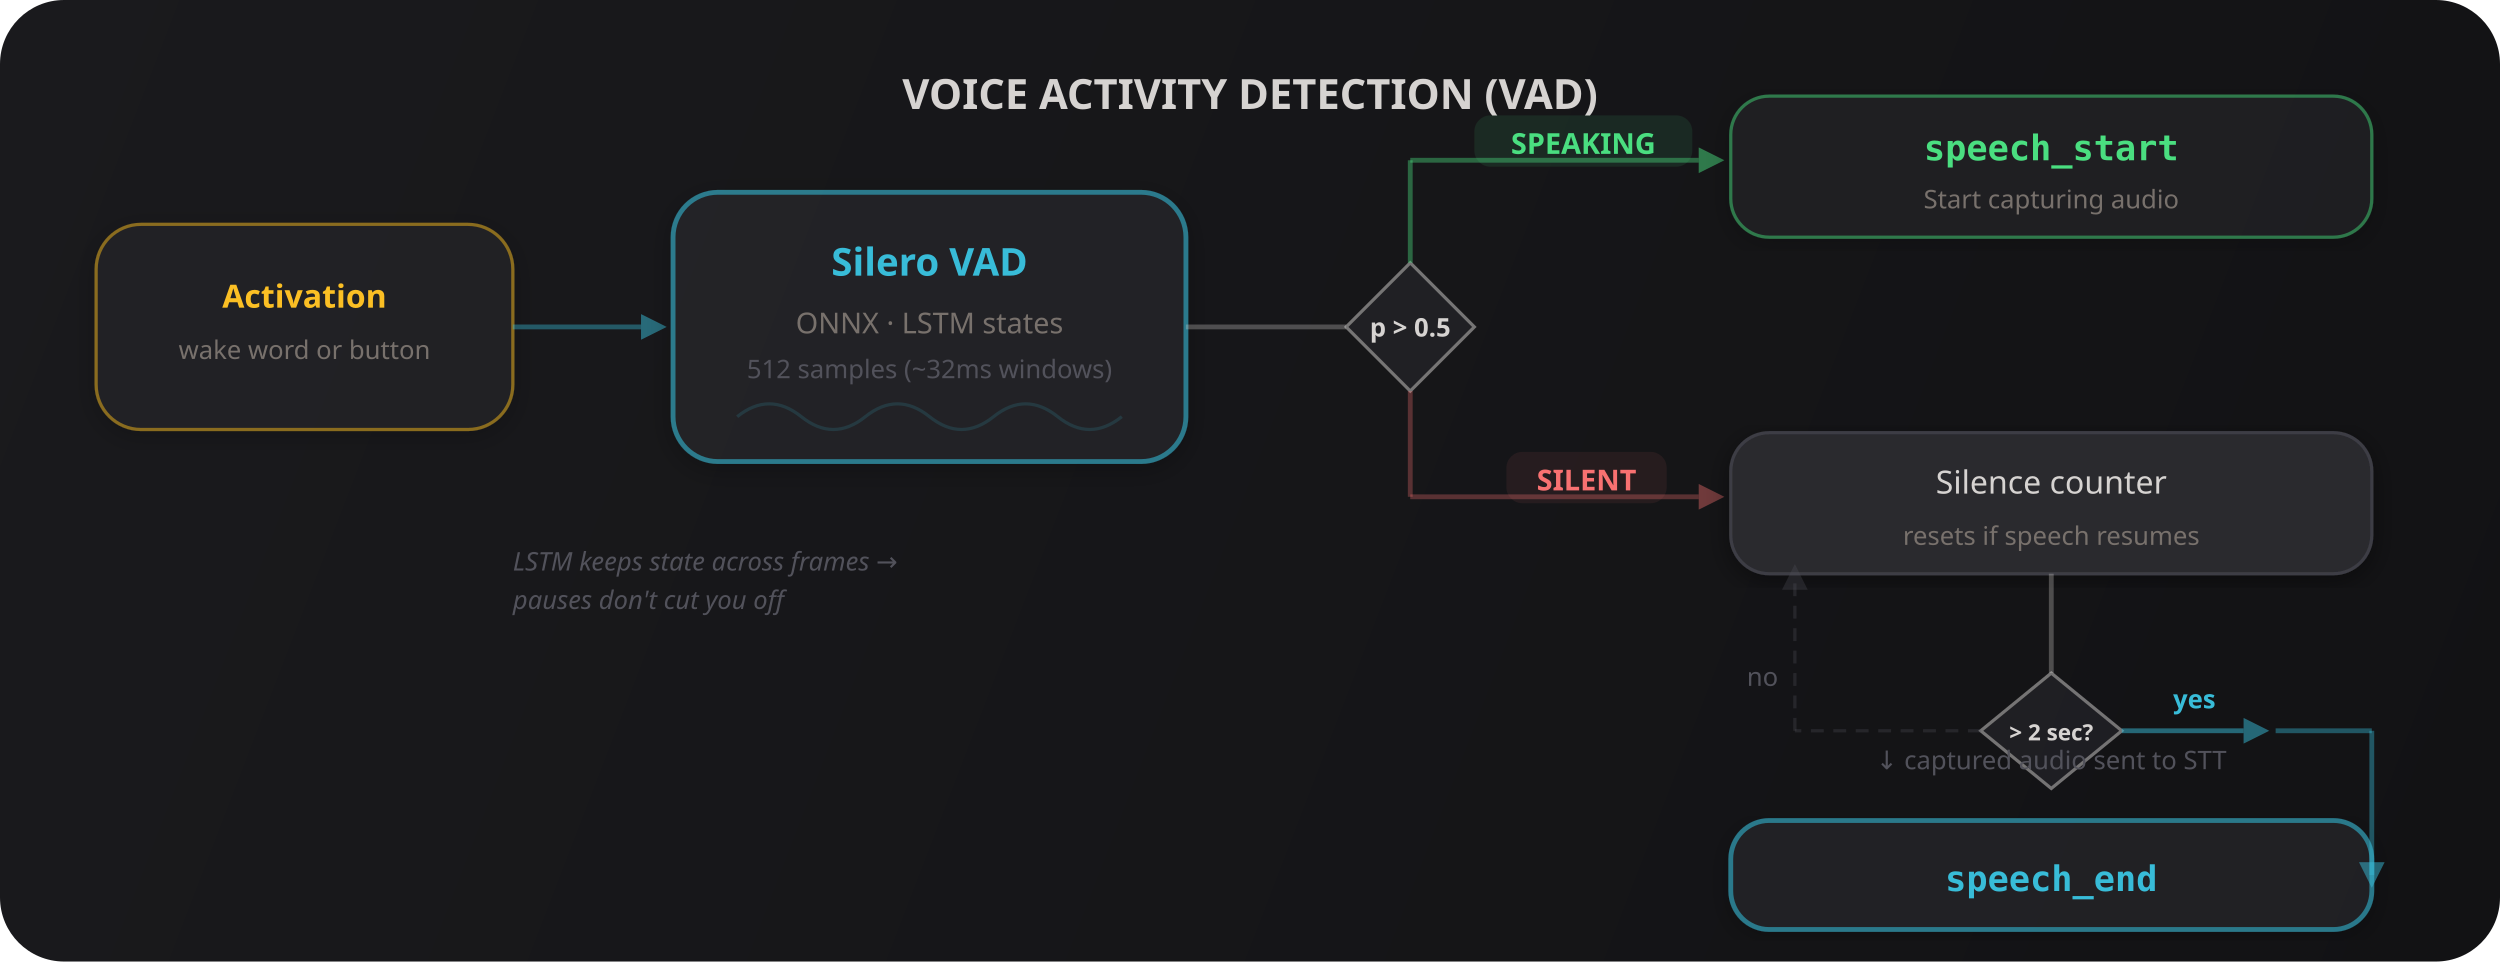
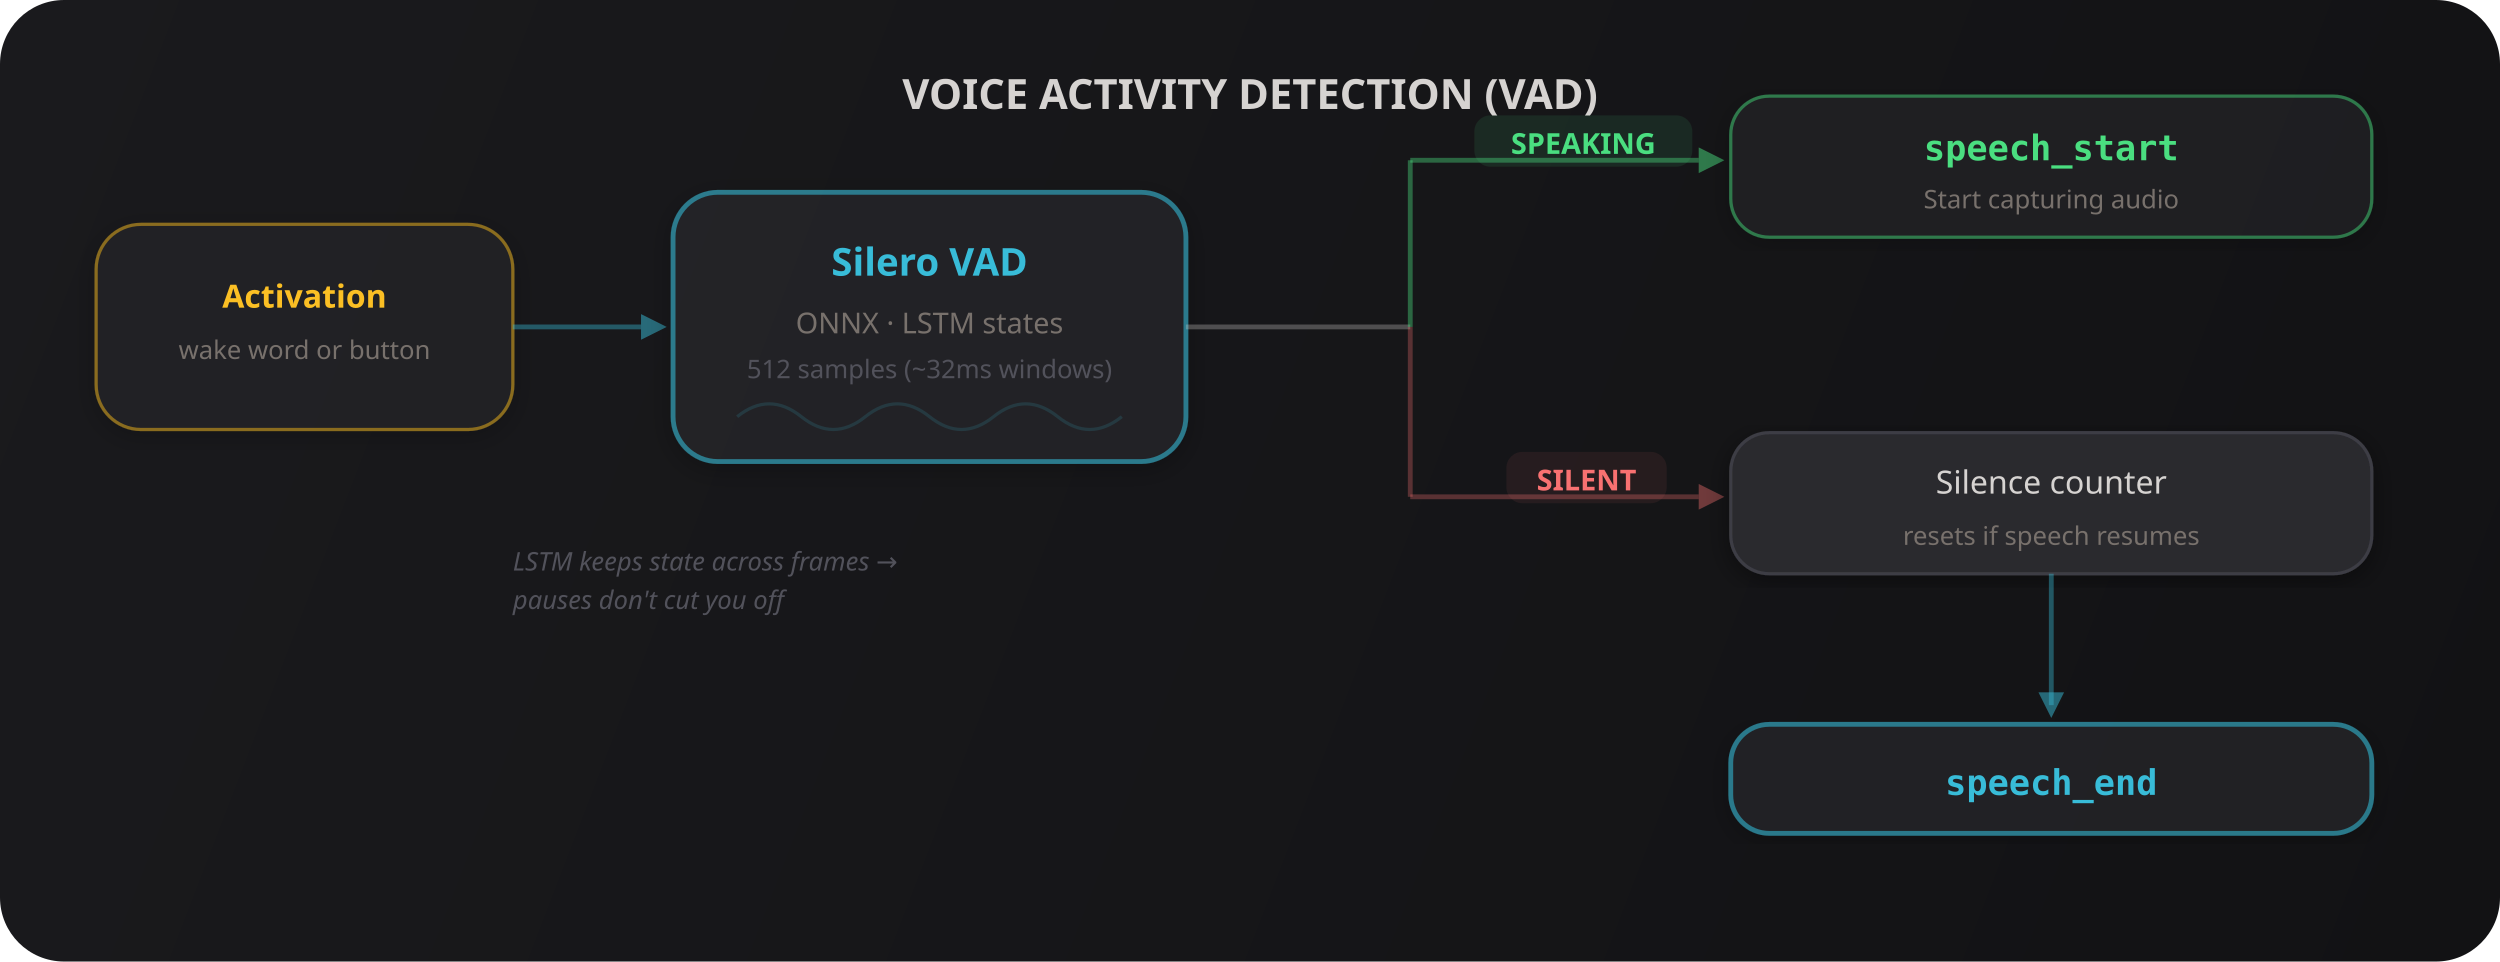
<svg xmlns="http://www.w3.org/2000/svg" viewBox="0 0 780 300" fill="none">
  <defs>
    <linearGradient id="bg" x1="0" y1="0" x2="780" y2="300" gradientUnits="userSpaceOnUse">
      <stop offset="0%" stop-color="#1a1a1d" />
      <stop offset="100%" stop-color="#121214" />
    </linearGradient>
    <filter id="shadow">
      <feDropShadow dx="0" dy="2" stdDeviation="4" flood-color="#000" flood-opacity="0.4" />
    </filter>
  </defs>
  <rect width="780" height="300" rx="20" fill="url(#bg)" />
  <text x="390" y="34" text-anchor="middle" fill="#d6d3d1" font-family="system-ui, sans-serif" font-size="13" font-weight="600">VOICE ACTIVITY DETECTION (VAD)</text>
  <rect x="30" y="70" width="130" height="64" rx="14" fill="#2a2a2f" stroke="#fbbf24" stroke-width="1" opacity="0.5" filter="url(#shadow)" />
  <text x="95" y="96" text-anchor="middle" fill="#fbbf24" font-family="system-ui, sans-serif" font-size="10" font-weight="600">Activation</text>
  <text x="95" y="112" text-anchor="middle" fill="#78716c" font-family="system-ui, sans-serif" font-size="8">wake word or button</text>
  <line x1="160" y1="102" x2="200" y2="102" stroke="#38bcd8" stroke-width="1.5" opacity="0.4" />
  <polygon points="200,98 208,102 200,106" fill="#38bcd8" opacity="0.5" />
  <rect x="210" y="60" width="160" height="84" rx="14" fill="#2a2a2f" stroke="#38bcd8" stroke-width="1.5" opacity="0.6" filter="url(#shadow)" />
  <text x="290" y="86" text-anchor="middle" fill="#38bcd8" font-family="system-ui, sans-serif" font-size="12" font-weight="700">Silero VAD</text>
  <text x="290" y="104" text-anchor="middle" fill="#78716c" font-family="system-ui, sans-serif" font-size="9">ONNX · LSTM states</text>
  <text x="290" y="118" text-anchor="middle" fill="#52525b" font-family="system-ui, sans-serif" font-size="8">512 samples (~32ms windows)</text>
  <path d="M230 130 Q240 122 250 130 Q260 138 270 130 Q280 122 290 130 Q300 138 310 130 Q320 122 330 130 Q340 138 350 130" stroke="#38bcd8" stroke-width="1" fill="none" opacity="0.15" />
-   <line x1="370" y1="102" x2="420" y2="102" stroke="#d6d3d1" stroke-width="1.5" opacity="0.3" />
-   <polygon points="440,82 460,102 440,122 420,102" fill="#2a2a2f" stroke="#d6d3d1" stroke-width="1" opacity="0.5" />
-   <text x="440" y="105" text-anchor="middle" fill="#d6d3d1" font-family="system-ui, sans-serif" font-size="8" font-weight="600">p &gt; 0.5</text>
-   <line x1="440" y1="82" x2="440" y2="50" stroke="#4ade80" stroke-width="1.5" opacity="0.4" />
+   <line x1="370" y1="102" x2="440" y2="102" stroke="#d6d3d1" stroke-width="1.5" opacity="0.3" />
+   <line x1="440" y1="102" x2="440" y2="50" stroke="#4ade80" stroke-width="1.5" opacity="0.4" />
  <line x1="440" y1="50" x2="530" y2="50" stroke="#4ade80" stroke-width="1.5" opacity="0.4" />
  <polygon points="530,46 538,50 530,54" fill="#4ade80" opacity="0.5" />
  <rect x="460" y="36" width="68" height="16" rx="5" fill="#4ade80" opacity="0.1" />
  <text x="494" y="48" text-anchor="middle" fill="#4ade80" font-family="system-ui, sans-serif" font-size="9" font-weight="600">SPEAKING</text>
  <rect x="540" y="30" width="200" height="44" rx="12" fill="#2a2a2f" stroke="#4ade80" stroke-width="1" opacity="0.5" filter="url(#shadow)" />
  <text x="640" y="50" text-anchor="middle" fill="#4ade80" font-family="monospace" font-size="11" font-weight="600">speech_start</text>
  <text x="640" y="65" text-anchor="middle" fill="#78716c" font-family="system-ui, sans-serif" font-size="8">Start capturing audio</text>
-   <line x1="440" y1="122" x2="440" y2="155" stroke="#f87171" stroke-width="1.5" opacity="0.3" />
+   <line x1="440" y1="102" x2="440" y2="155" stroke="#f87171" stroke-width="1.5" opacity="0.3" />
  <line x1="440" y1="155" x2="530" y2="155" stroke="#f87171" stroke-width="1.5" opacity="0.3" />
  <polygon points="530,151 538,155 530,159" fill="#f87171" opacity="0.4" />
  <rect x="470" y="141" width="50" height="16" rx="5" fill="#f87171" opacity="0.08" />
  <text x="495" y="153" text-anchor="middle" fill="#f87171" font-family="system-ui, sans-serif" font-size="9" font-weight="600">SILENT</text>
  <rect x="540" y="135" width="200" height="44" rx="12" fill="#2a2a2f" stroke="#3d3d44" stroke-width="1" filter="url(#shadow)" />
  <text x="640" y="154" text-anchor="middle" fill="#d6d3d1" font-family="system-ui, sans-serif" font-size="10" font-weight="500">Silence counter</text>
  <text x="640" y="170" text-anchor="middle" fill="#78716c" font-family="system-ui, sans-serif" font-size="8">resets if speech resumes</text>
-   <line x1="640" y1="179" x2="640" y2="210" stroke="#d6d3d1" stroke-width="1.5" opacity="0.3" />
-   <polygon points="640,210 662,228 640,246 618,228" fill="#2a2a2f" stroke="#d6d3d1" stroke-width="1" opacity="0.5" />
-   <text x="640" y="231" text-anchor="middle" fill="#d6d3d1" font-family="system-ui, sans-serif" font-size="7" font-weight="600">&gt; 2 sec?</text>
-   <line x1="618" y1="228" x2="560" y2="228" stroke="#52525b" stroke-width="1" opacity="0.3" stroke-dasharray="4,3" />
-   <line x1="560" y1="228" x2="560" y2="180" stroke="#52525b" stroke-width="1" opacity="0.3" stroke-dasharray="4,3" />
-   <polygon points="556,184 560,176 564,184" fill="#52525b" opacity="0.3" />
-   <text x="545" y="214" fill="#52525b" font-family="system-ui, sans-serif" font-size="8">no</text>
-   <line x1="662" y1="228" x2="700" y2="228" stroke="#38bcd8" stroke-width="1.5" opacity="0.5" />
-   <polygon points="700,224 708,228 700,232" fill="#38bcd8" opacity="0.5" />
-   <text x="678" y="221" fill="#38bcd8" font-family="system-ui, sans-serif" font-size="8" font-weight="600">yes</text>
-   <rect x="540" y="256" width="200" height="34" rx="12" fill="#2a2a2f" stroke="#38bcd8" stroke-width="1.5" opacity="0.6" filter="url(#shadow)" />
-   <text x="640" y="278" text-anchor="middle" fill="#38bcd8" font-family="monospace" font-size="11" font-weight="600">speech_end</text>
-   <line x1="710" y1="228" x2="740" y2="228" stroke="#38bcd8" stroke-width="1.5" opacity="0.4" />
-   <line x1="740" y1="228" x2="740" y2="273" stroke="#38bcd8" stroke-width="1.5" opacity="0.4" />
-   <polygon points="736,269 740,277 744,269" fill="#38bcd8" opacity="0.5" />
-   <rect x="540" y="256" width="200" height="34" rx="12" fill="none" />
-   <text x="640" y="240" text-anchor="middle" fill="#52525b" font-family="system-ui, sans-serif" font-size="8">↓ captured audio sent to STT</text>
+   <line x1="640" y1="179" x2="640" y2="220" stroke="#38bcd8" stroke-width="1.5" opacity="0.4" />
+   <polygon points="636,216 640,224 644,216" fill="#38bcd8" opacity="0.5" />
+   <rect x="540" y="226" width="200" height="34" rx="12" fill="#2a2a2f" stroke="#38bcd8" stroke-width="1.5" opacity="0.6" filter="url(#shadow)" />
+   <text x="640" y="248" text-anchor="middle" fill="#38bcd8" font-family="monospace" font-size="11" font-weight="600">speech_end</text>
  <text x="160" y="178" fill="#52525b" font-family="system-ui, sans-serif" font-size="8" font-style="italic">LSTM keeps state across frames →</text>
  <text x="160" y="190" fill="#52525b" font-family="system-ui, sans-serif" font-size="8" font-style="italic">pauses don't cut you off</text>
</svg>
